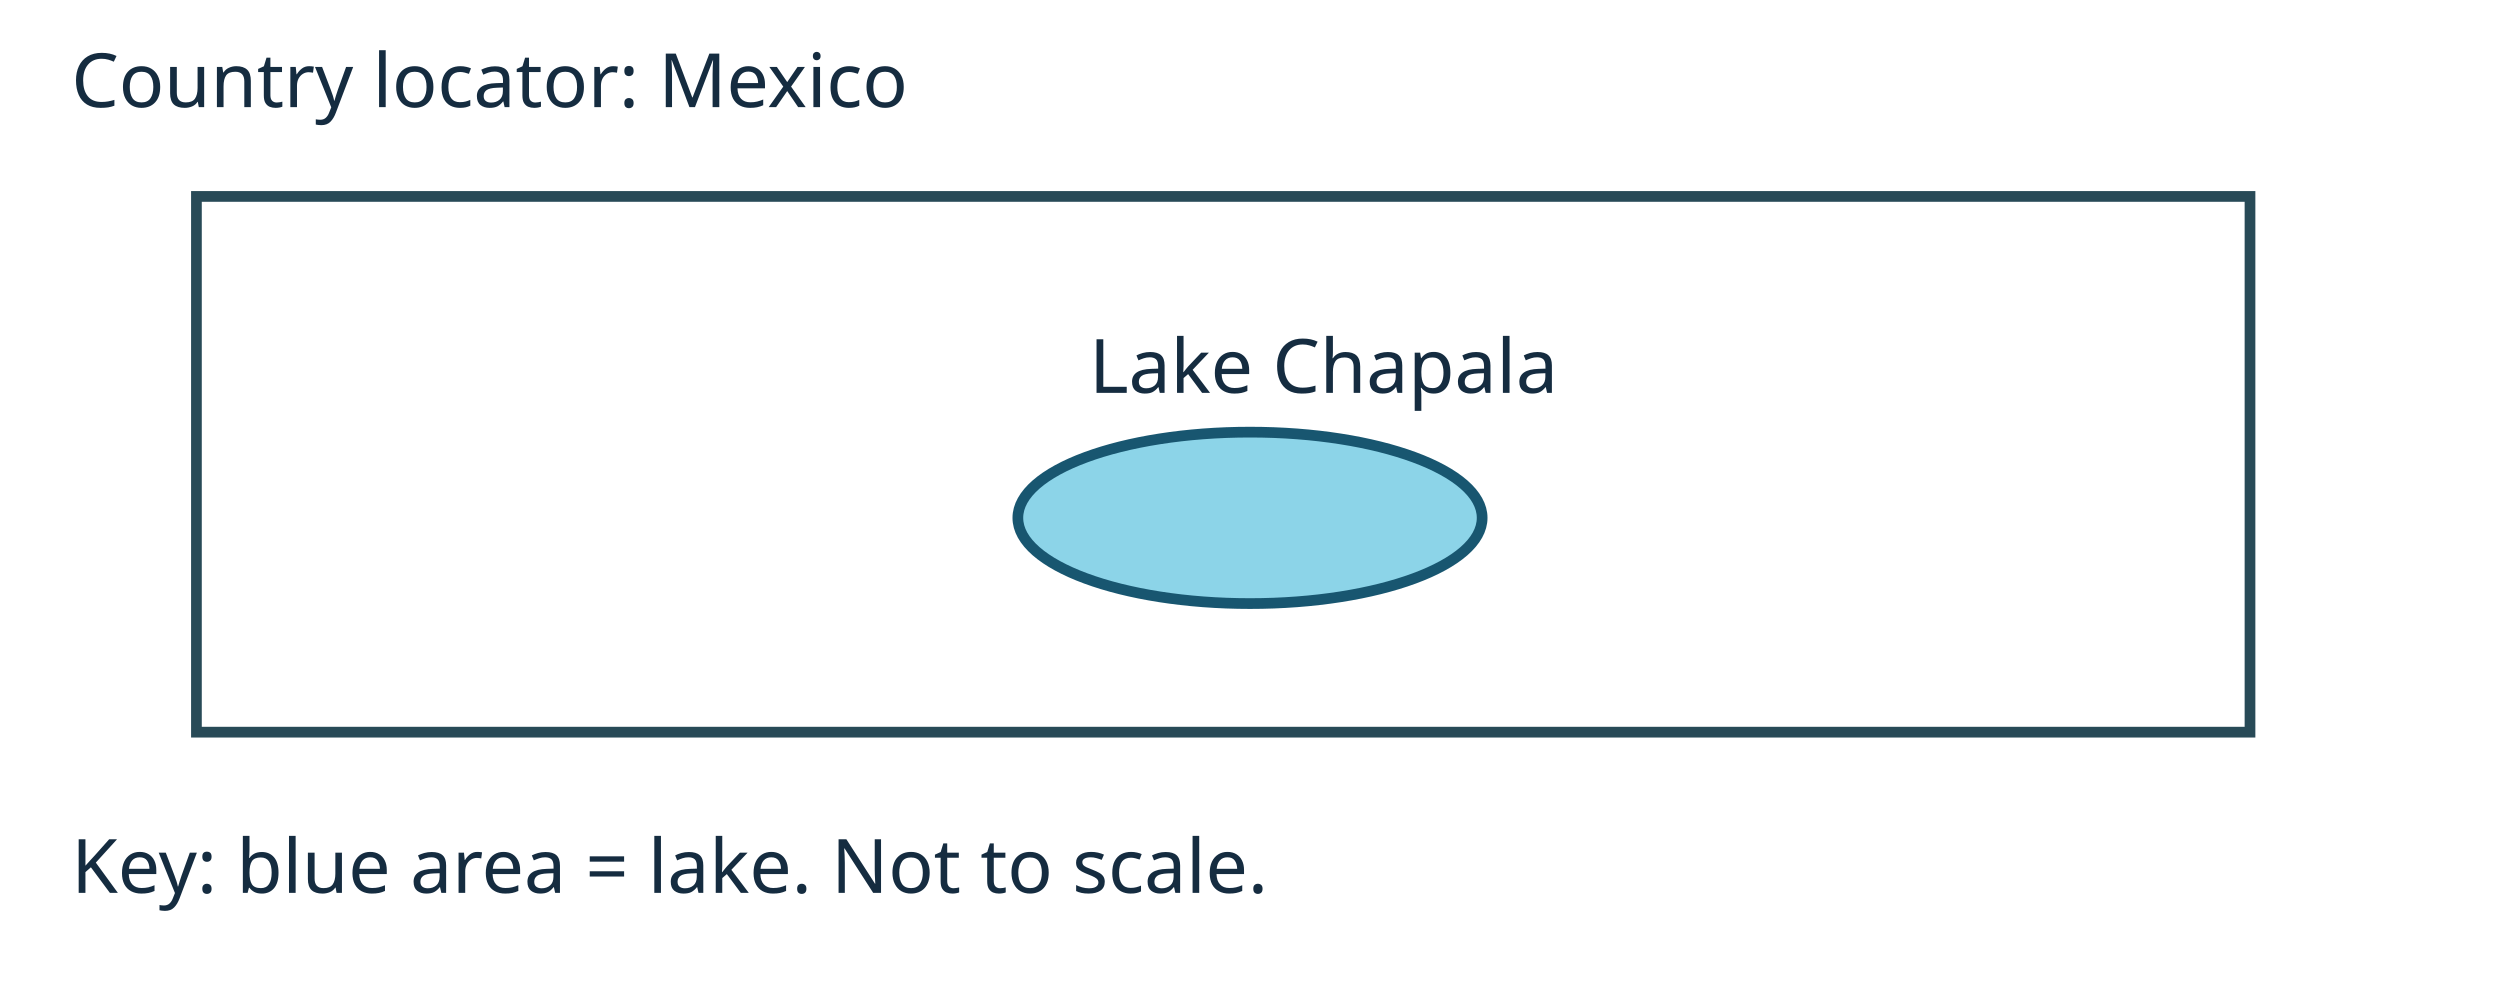
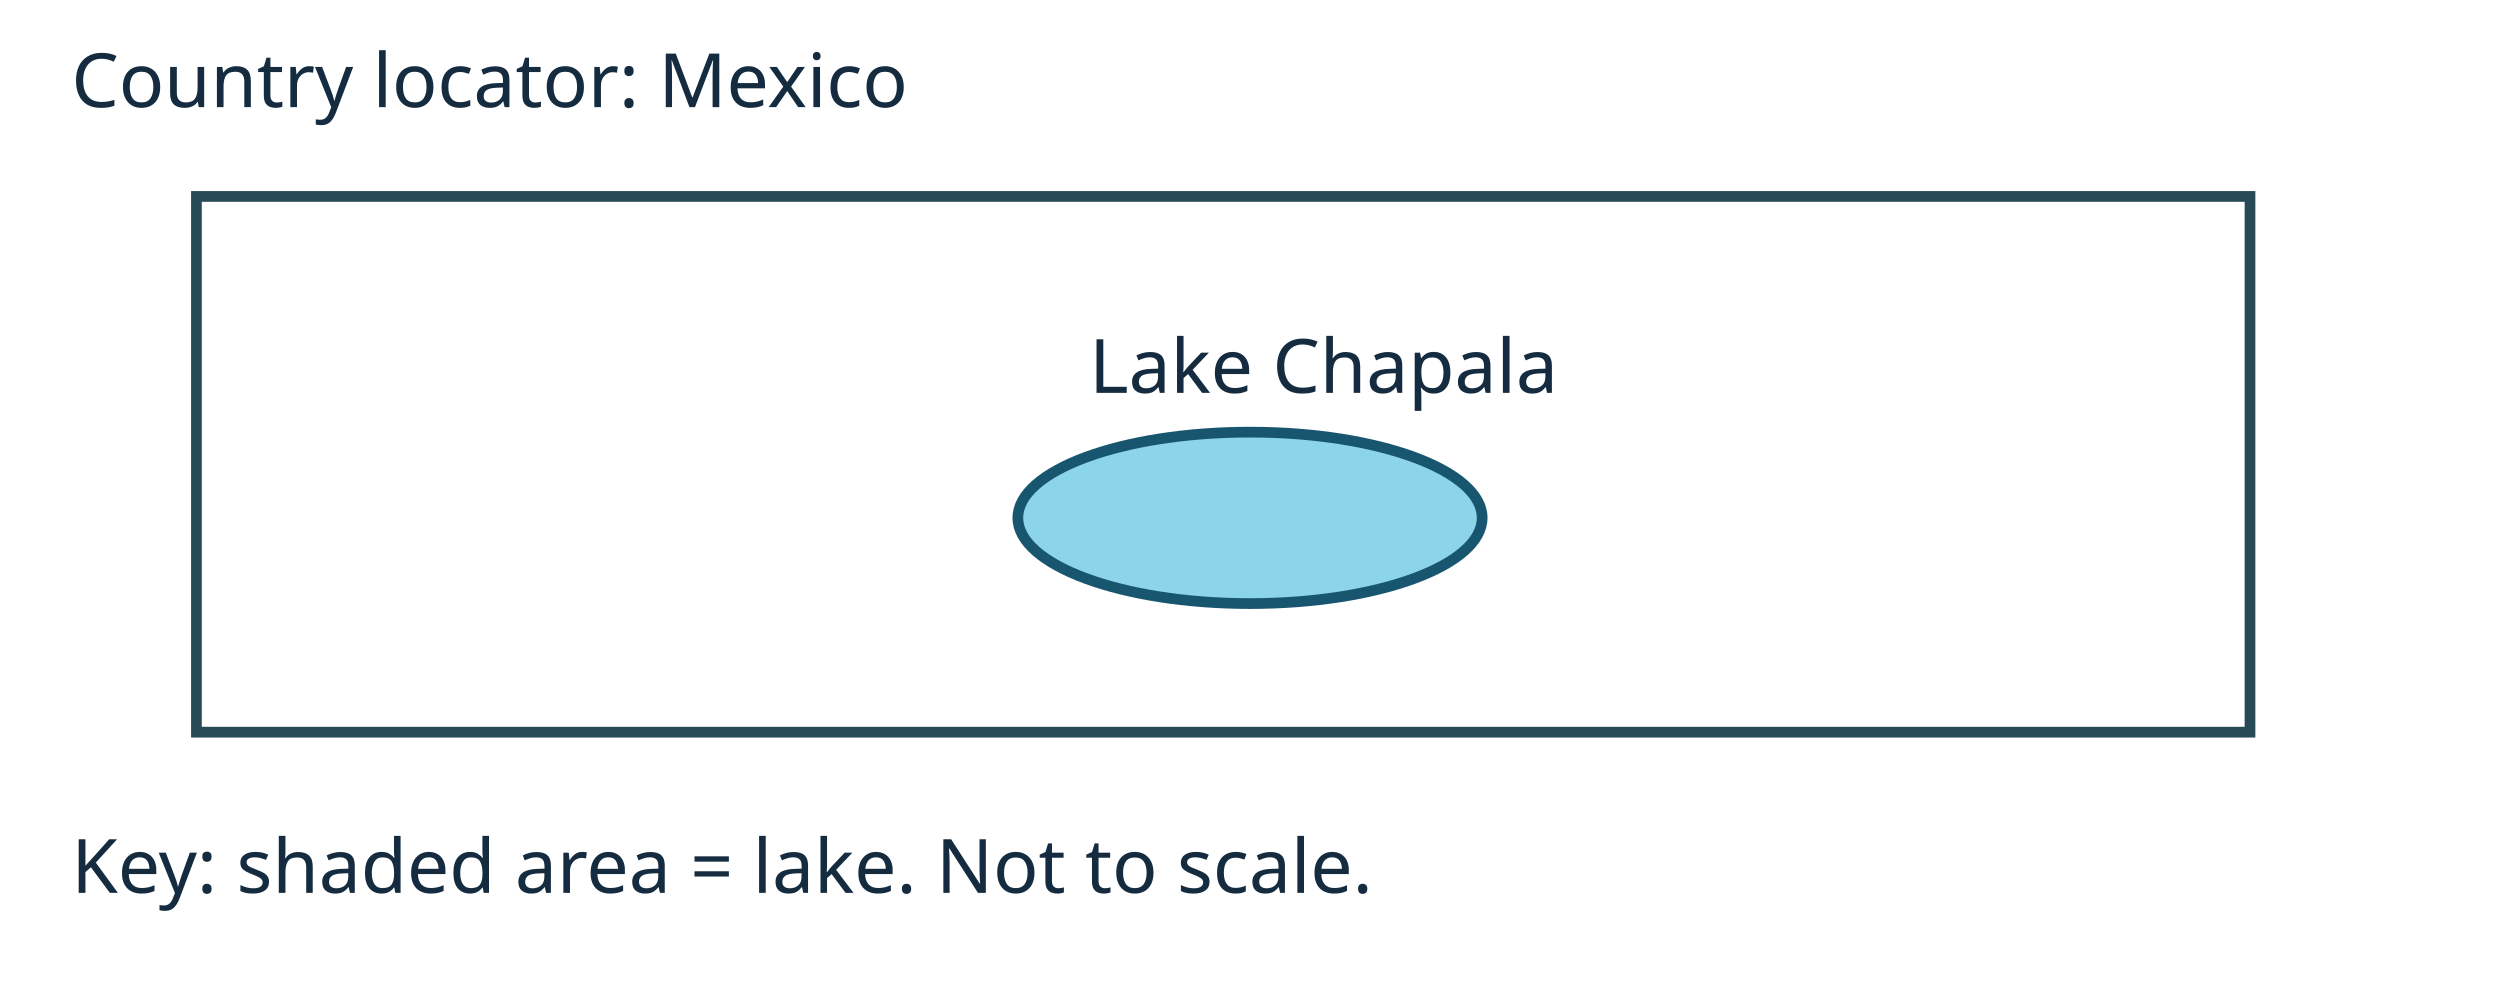
<svg xmlns="http://www.w3.org/2000/svg" viewBox="0 0 700 280" role="img" aria-label="Lake Chapala country locator">
  <rect width="100%" height="100%" fill="white" />
  <g font-family="sans-serif" font-size="21" fill="#152c40" stroke-linecap="round">
    <text x="20" y="30">Country locator: Mexico</text>
    <rect x="55" y="55" width="575" height="150" fill="none" stroke="#284a57" stroke-width="3" />
    <ellipse cx="350" cy="145" rx="65" ry="24" fill="#8cd4e8" stroke="#185670" stroke-width="3" />
    <text x="305" y="110">Lake Chapala</text>
-     <text x="20" y="250">Key: blue area = lake. Not to scale.</text>
+     <text x="20" y="250">Key: shaded area = lake. Not to scale.</text>
  </g>
</svg>
